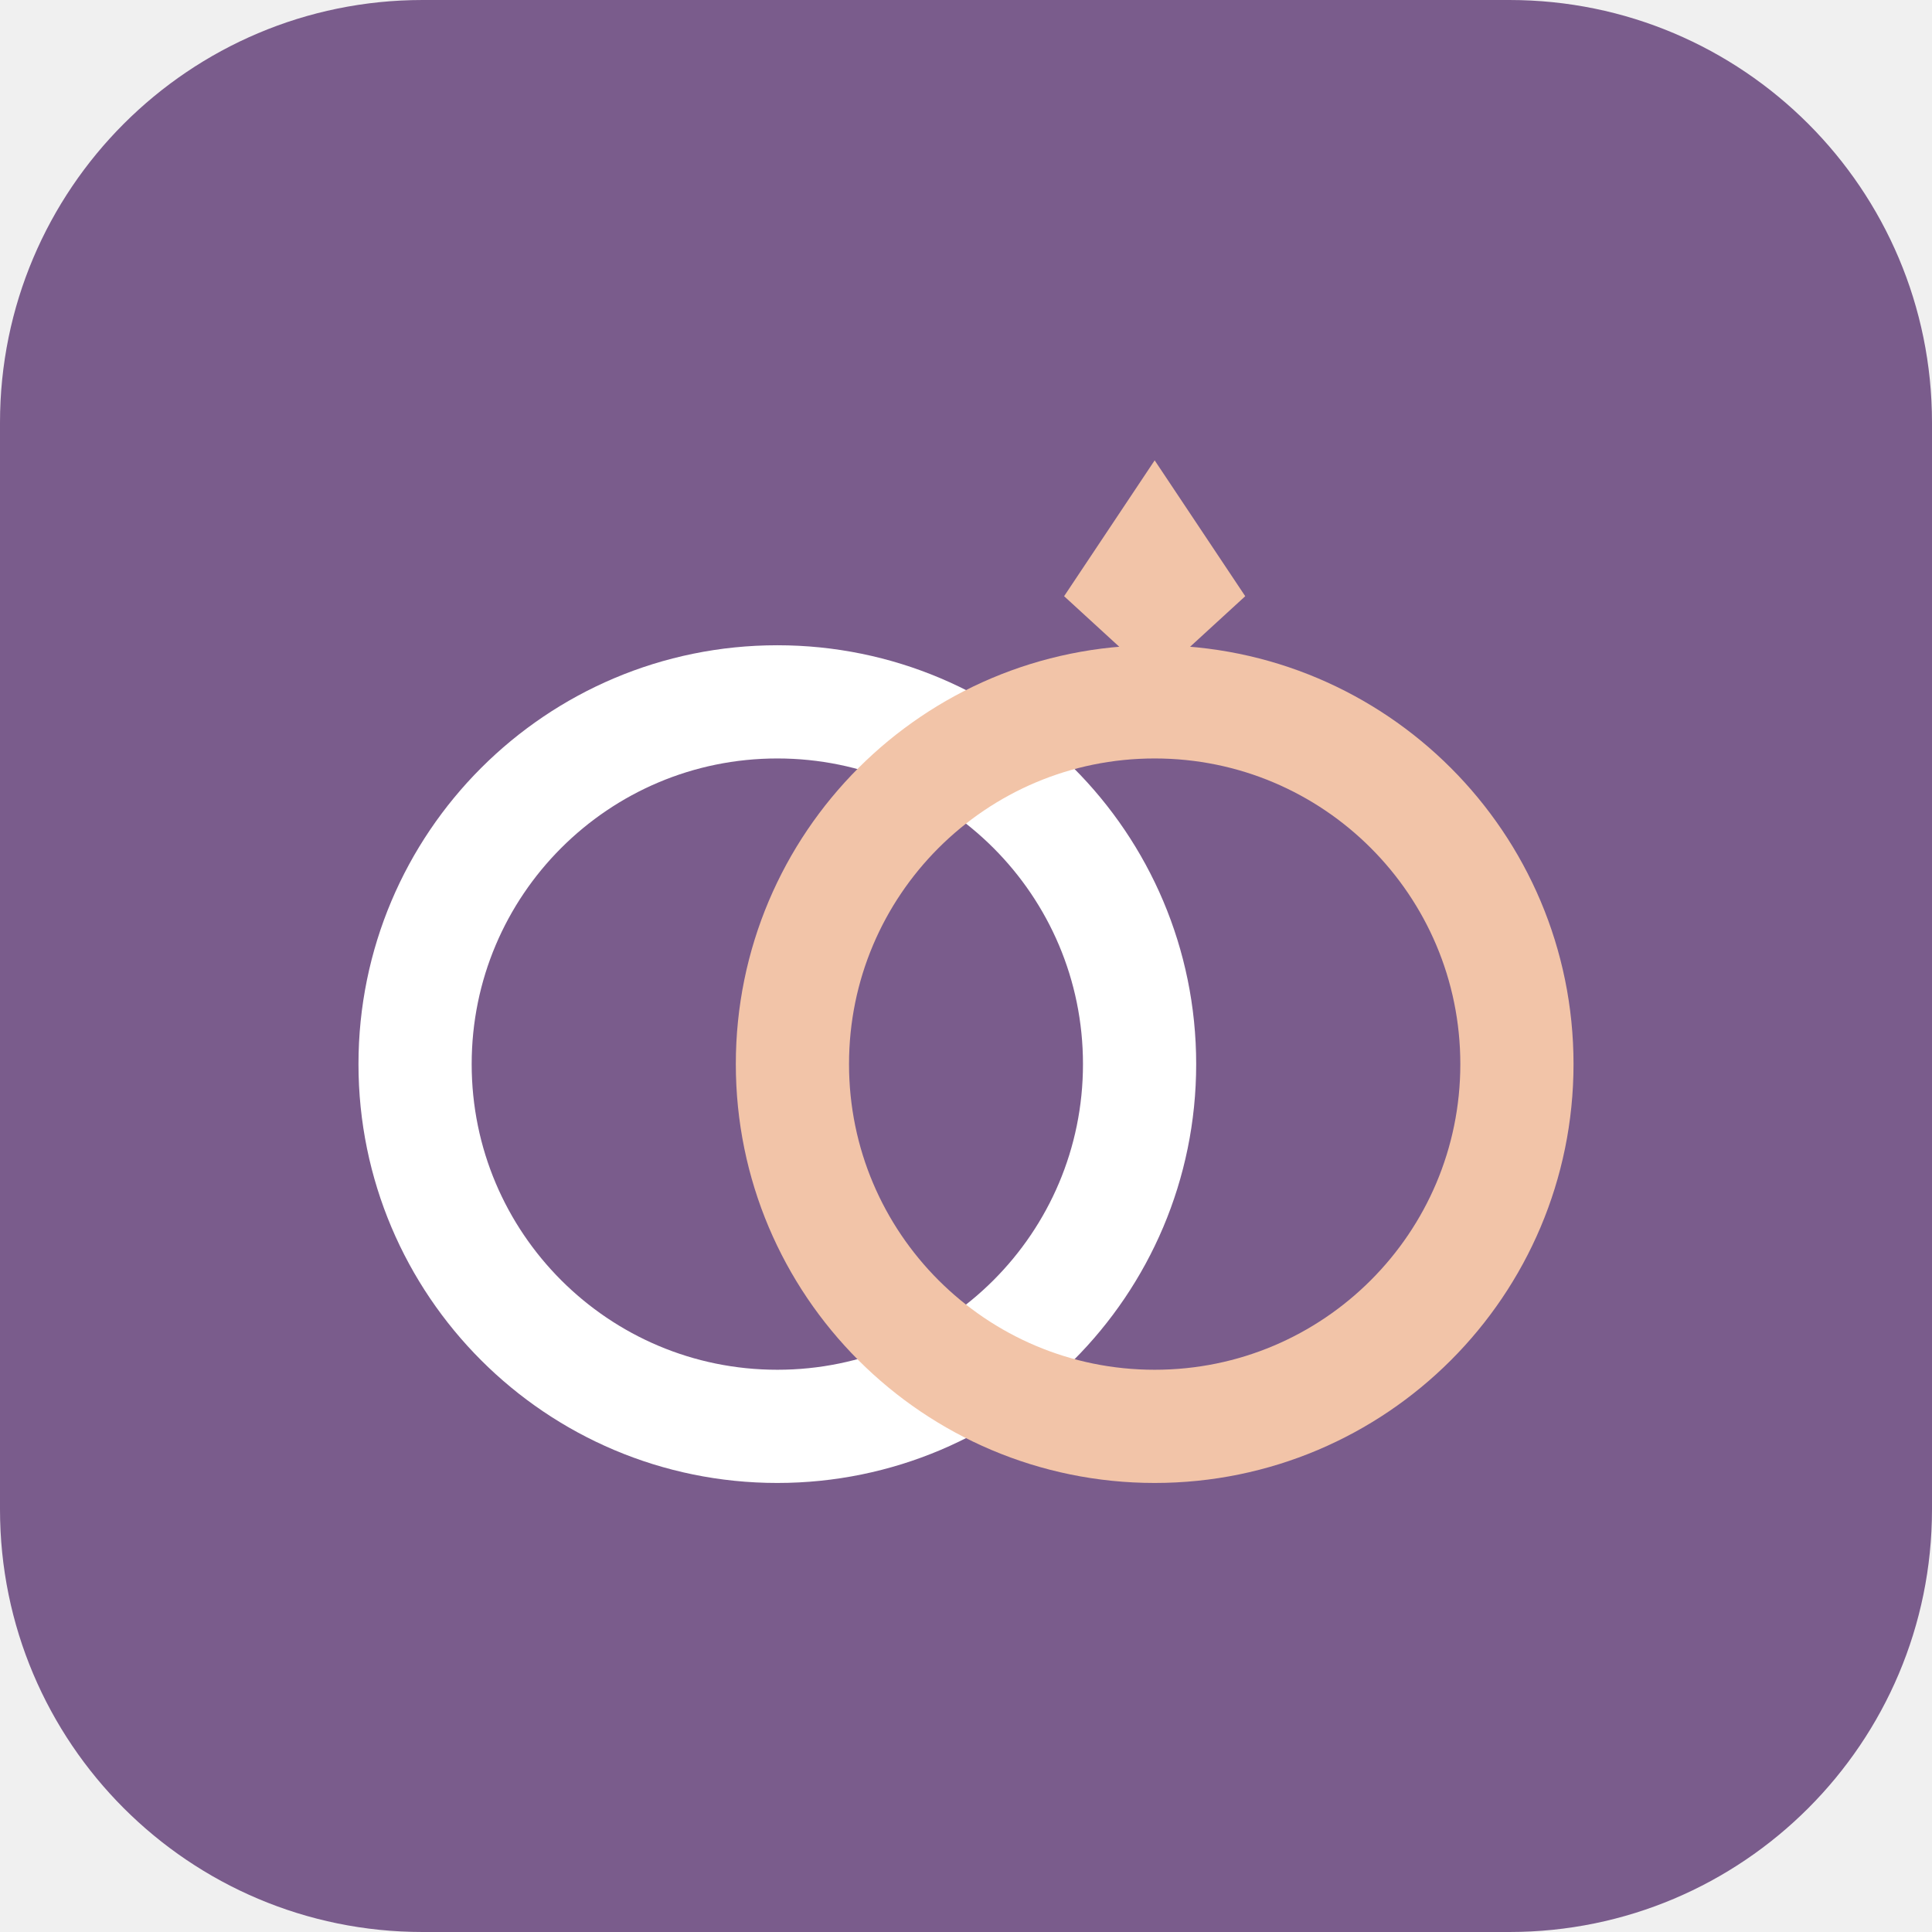
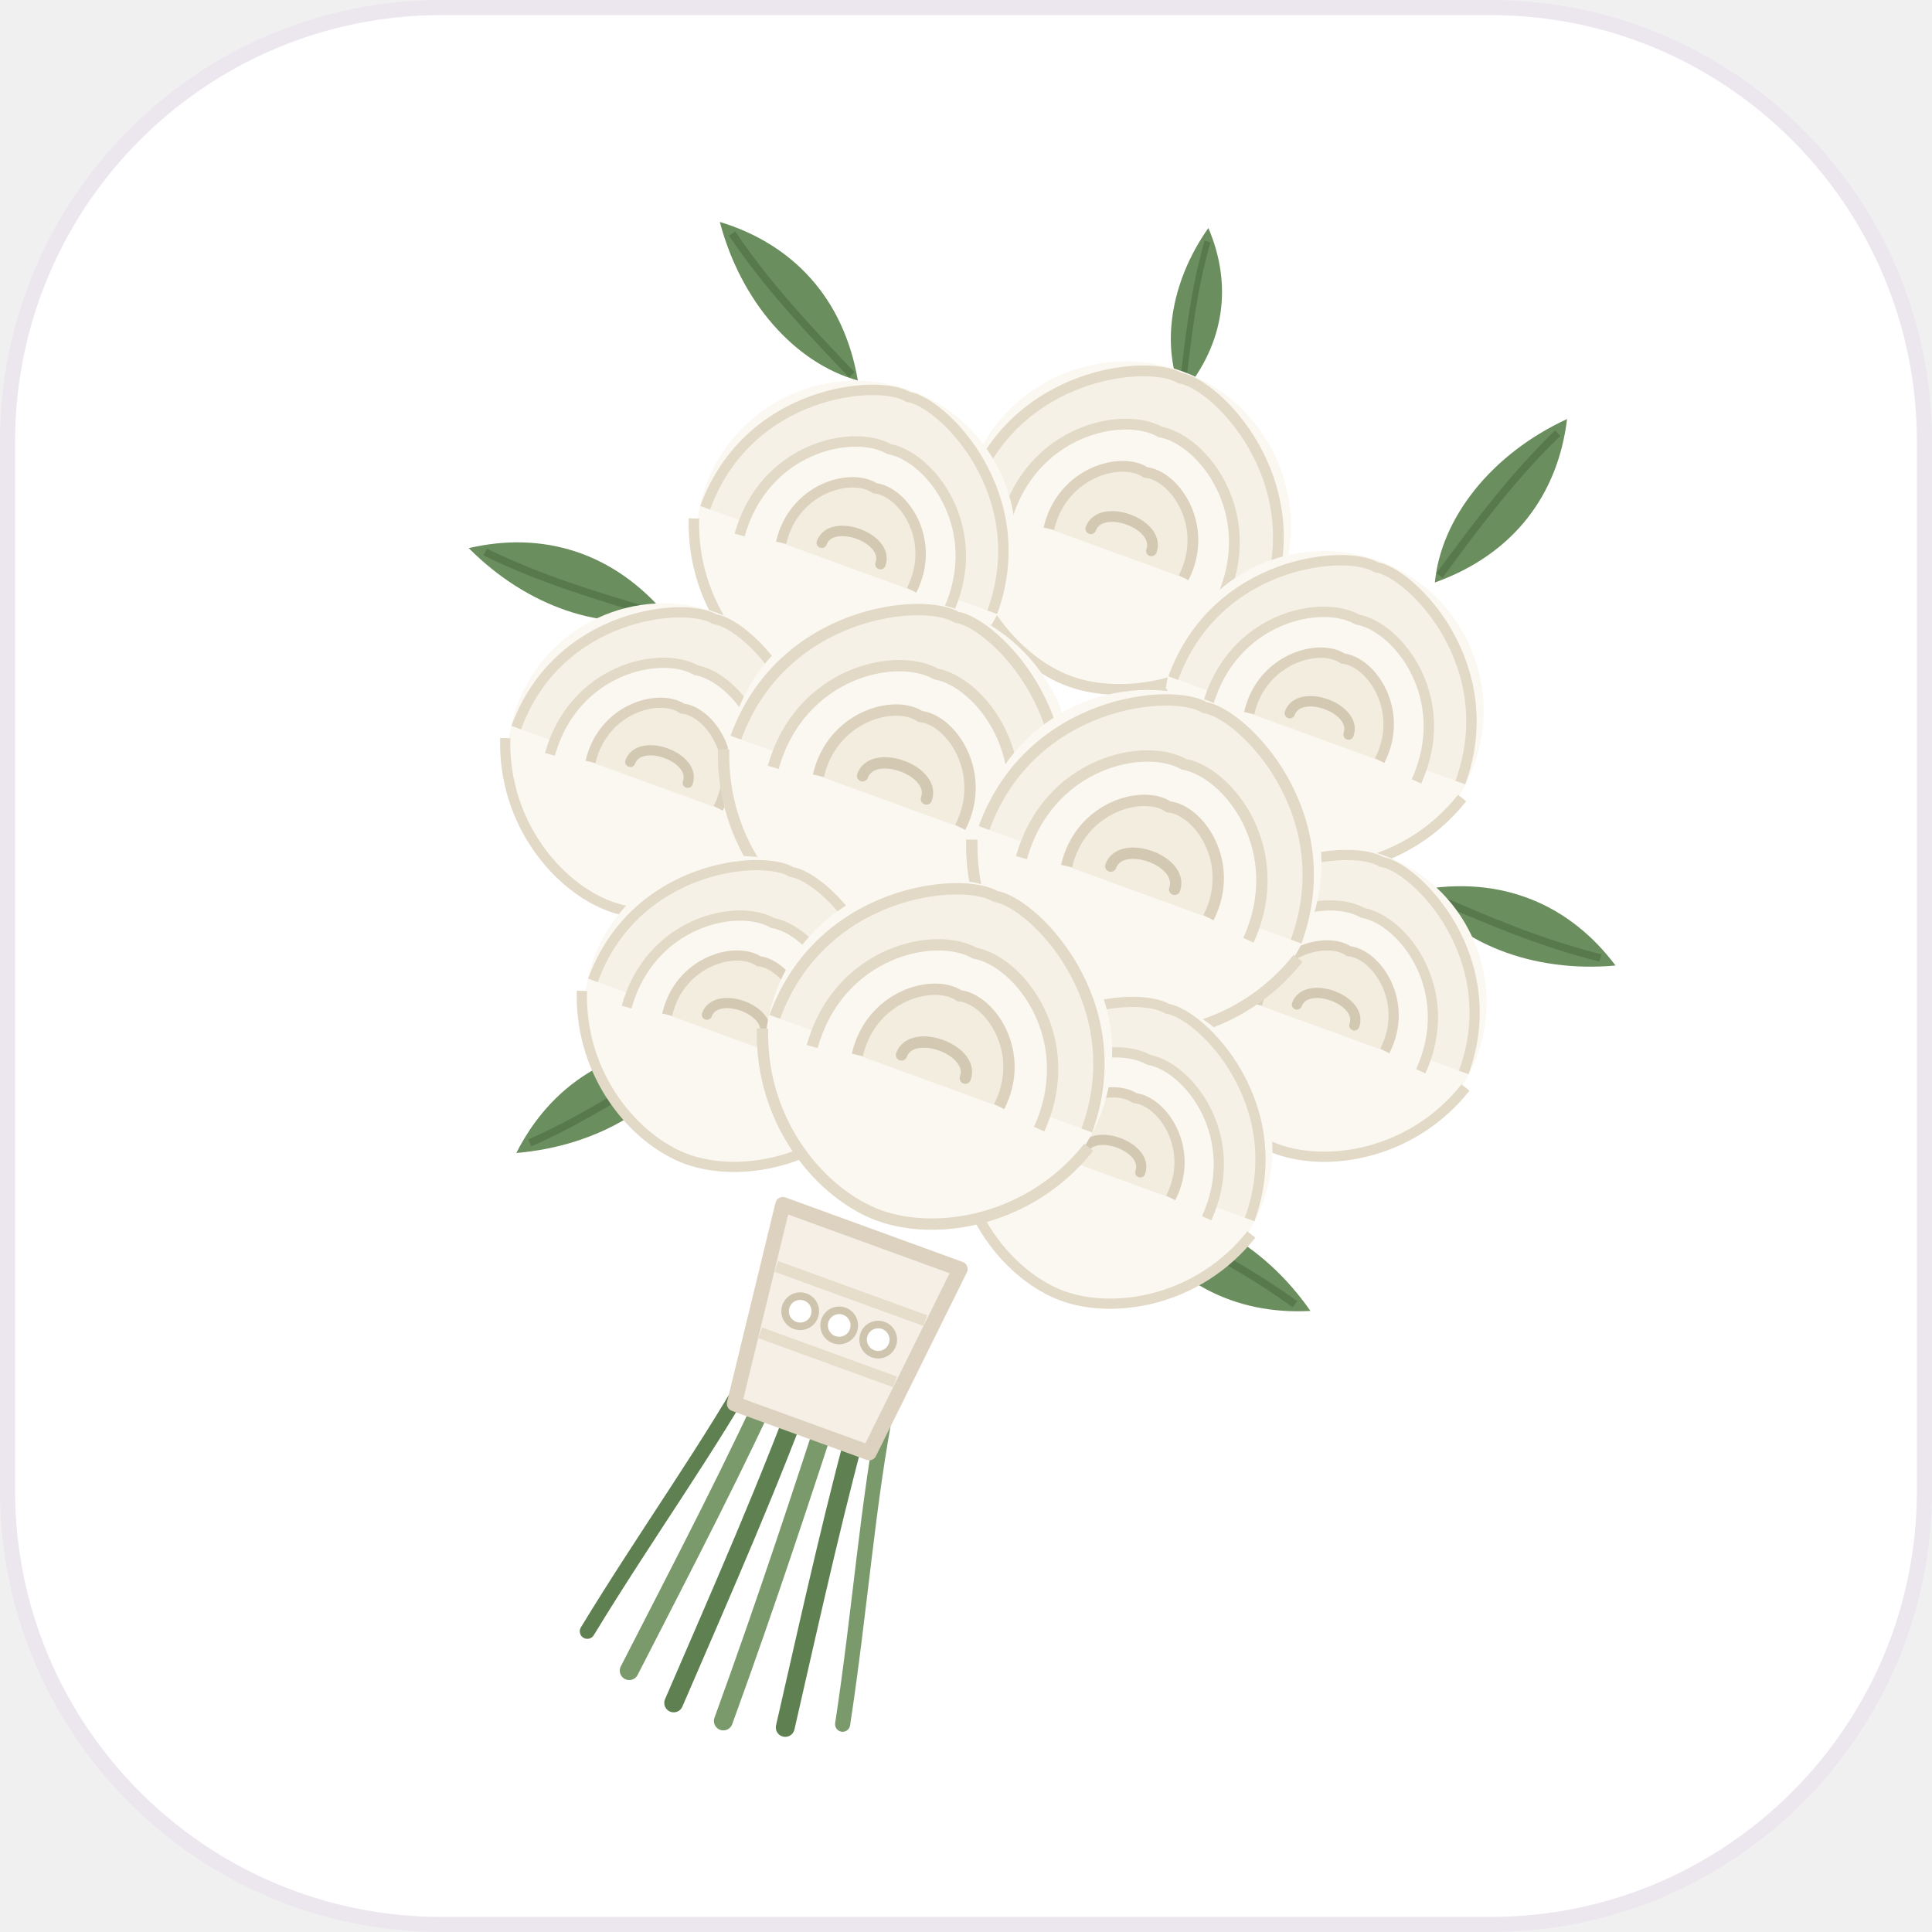
<svg xmlns="http://www.w3.org/2000/svg" viewBox="0 0 512 512">
-   <rect width="512" height="512" rx="112" fill="#7A5C8C" />
-   <circle cx="206" cy="282" r="96" fill="none" stroke="#FFFFFF" stroke-width="30" />
-   <circle cx="306" cy="282" r="96" fill="none" stroke="#F2C4A8" stroke-width="30" />
-   <path d="M282 158l24-36 24 36-24 22z" fill="#F2C4A8" />
+   <defs>
+     <g id="pe">
+       <circle r="46" fill="#FBF8F2" />
+       <path d="M-44 6C-44-30-10-46 0-44 10-46 44-30 44 6" fill="#F6F1E6" stroke="#E2D9C6" stroke-width="3" />
+       <path d="M-32 10C-34-16-12-30 0-28 12-30 34-16 32 10" fill="#FBF8F2" stroke="#E2D9C6" stroke-width="3" />
+       <path d="M-20 8C-22-8-8-18 0-16 8-18 22-8 20 8" fill="#F3EDE0" stroke="#DCD2BD" stroke-width="3" />
+       <path d="M-9 4C-9-4 9-4 9 4" fill="none" stroke="#D3C8B1" stroke-width="3" stroke-linecap="round" />
+       <path d="M-46 10C-38 34-16 46 0 46S38 34 46 10" fill="none" stroke="#E2D9C6" stroke-width="3" />
+     </g>
+     <g id="lf">
+       <path d="M0 0C10-14 30-22 52-20 40-4 22 4 0 0z" fill="#6B8E5E" />
+       <path d="M2-1C18-8 32-14 48-18" stroke="#57794C" stroke-width="2" fill="none" />
+     </g>
+   </defs>
+   <rect x="2" y="2" width="508" height="508" rx="115" fill="#FFFFFF" stroke="#ECE6EF" stroke-width="4" />
+   <g transform="rotate(20 256 256)">
+     <g stroke-linecap="round" fill="none">
+       <path d="M246 372C244 400 240 430 236 462" stroke="#7A9A6C" stroke-width="5" />
+       <path d="M254 372C254 402 252 432 250 466" stroke="#5F8152" stroke-width="5" />
+       <path d="M262 372C263 402 264 432 264 466" stroke="#7A9A6C" stroke-width="5" />
+       <path d="M270 372C272 400 276 430 280 462" stroke="#5F8152" stroke-width="5" />
+       <path d="M240 372C236 398 228 426 222 456" stroke="#5F8152" stroke-width="4" />
+       <path d="M276 372C280 398 288 426 294 456" stroke="#7A9A6C" stroke-width="4" />
+     </g>
+     <use href="#lf" transform="translate(150 196) rotate(200)" />
+     <use href="#lf" transform="translate(362 196) rotate(-20) scale(-1 1) rotate(180)" />
+     <use href="#lf" transform="translate(176 120) rotate(230)" />
+     <use href="#lf" transform="translate(338 118) rotate(-50)" />
+     <use href="#lf" transform="translate(196 300) rotate(150)" />
+     <use href="#lf" transform="translate(318 302) rotate(30)" />
+     <use href="#lf" transform="translate(258 94) rotate(-80) scale(0.8)" />
+     <use href="#pe" transform="translate(256 132) scale(0.95)" />
+     <use href="#pe" transform="translate(190 160) scale(0.92)" />
+     <use href="#pe" transform="translate(322 160) scale(0.92)" />
+     <use href="#pe" transform="translate(162 232) scale(0.9)" />
+     <use href="#pe" transform="translate(350 232) scale(0.9)" />
+     <use href="#pe" transform="translate(222 214) scale(1)" />
+     <use href="#pe" transform="translate(292 214) scale(1)" />
+     <use href="#pe" transform="translate(204 288) scale(0.9)" />
+     <use href="#pe" transform="translate(310 288) scale(0.9)" />
+     <use href="#pe" transform="translate(257 280) scale(1)" />
+     <path d="M232 332h50l-6 54h-38z" fill="#F5EFE6" stroke="#DCD2BF" stroke-width="4" stroke-linejoin="round" />
+     <path d="M236 348l42 0M238 366l38 0" stroke="#E6DDCB" stroke-width="3" />
+     <g fill="#FFFFFF" stroke="#CFC4AE" stroke-width="2">
+       <circle cx="246" cy="357" r="4" />
+       <circle cx="257" cy="357" r="4" />
+       <circle cx="268" cy="357" r="4" />
+     </g>
+   </g>
</svg>
